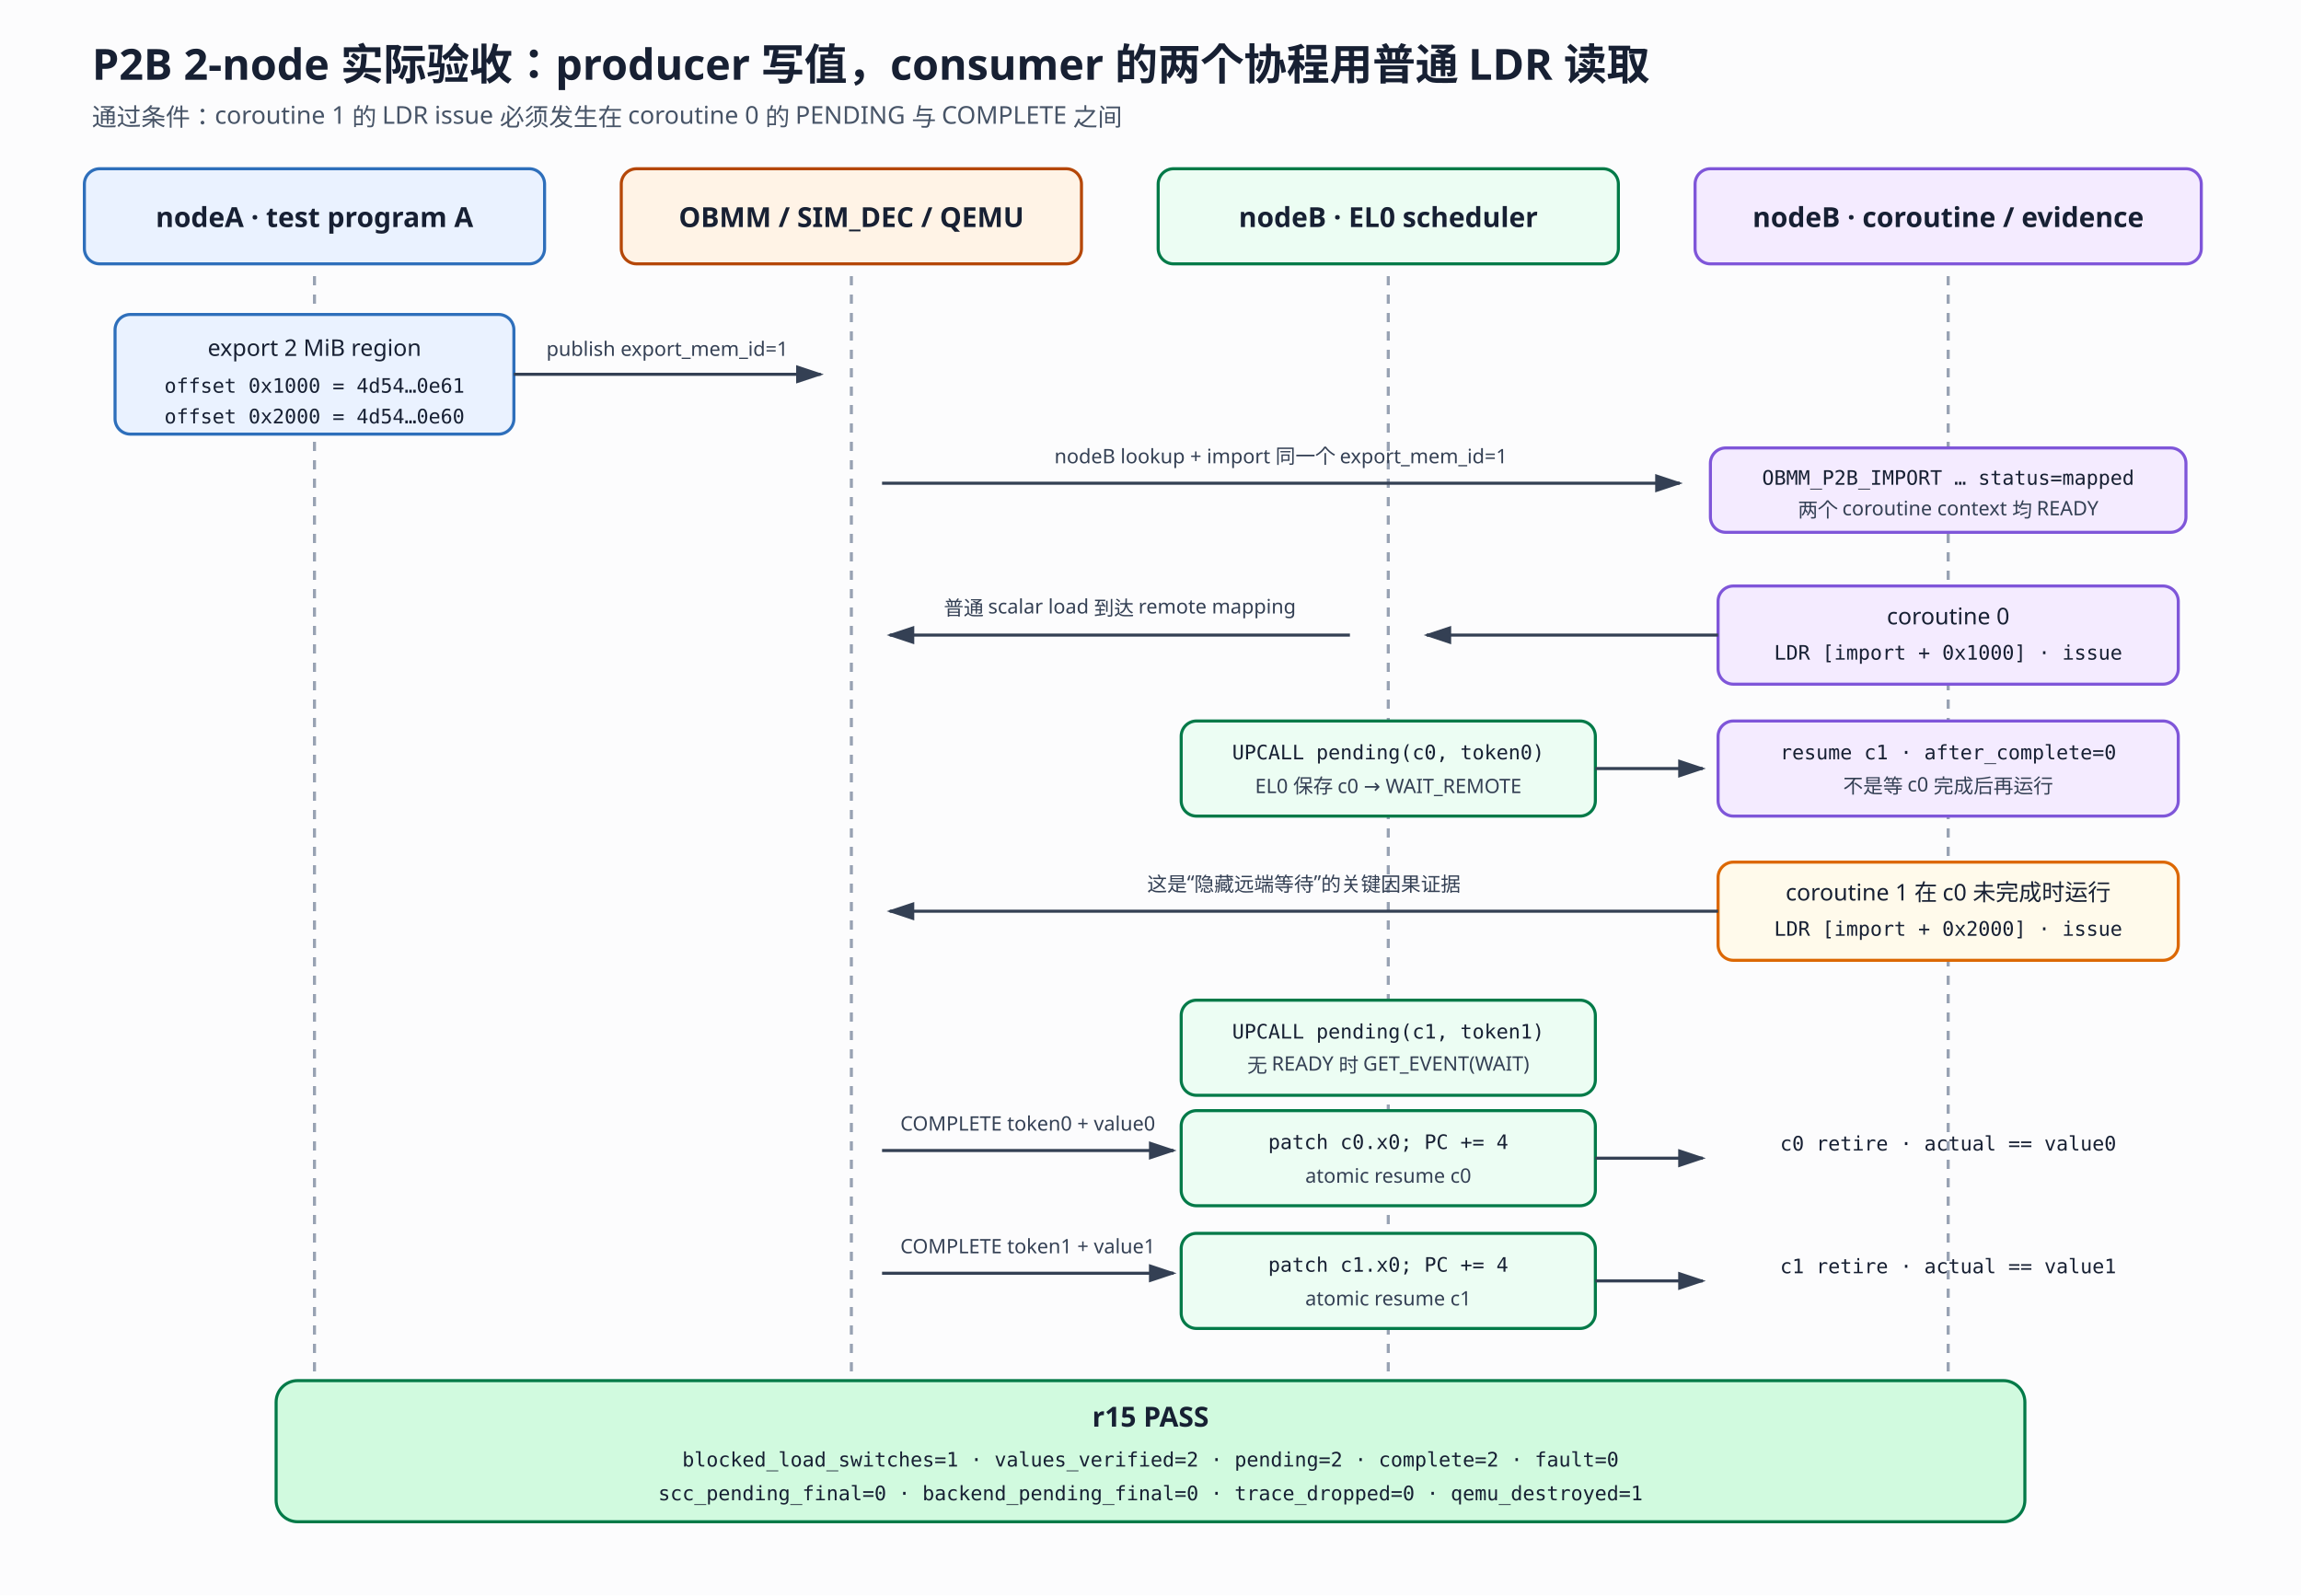
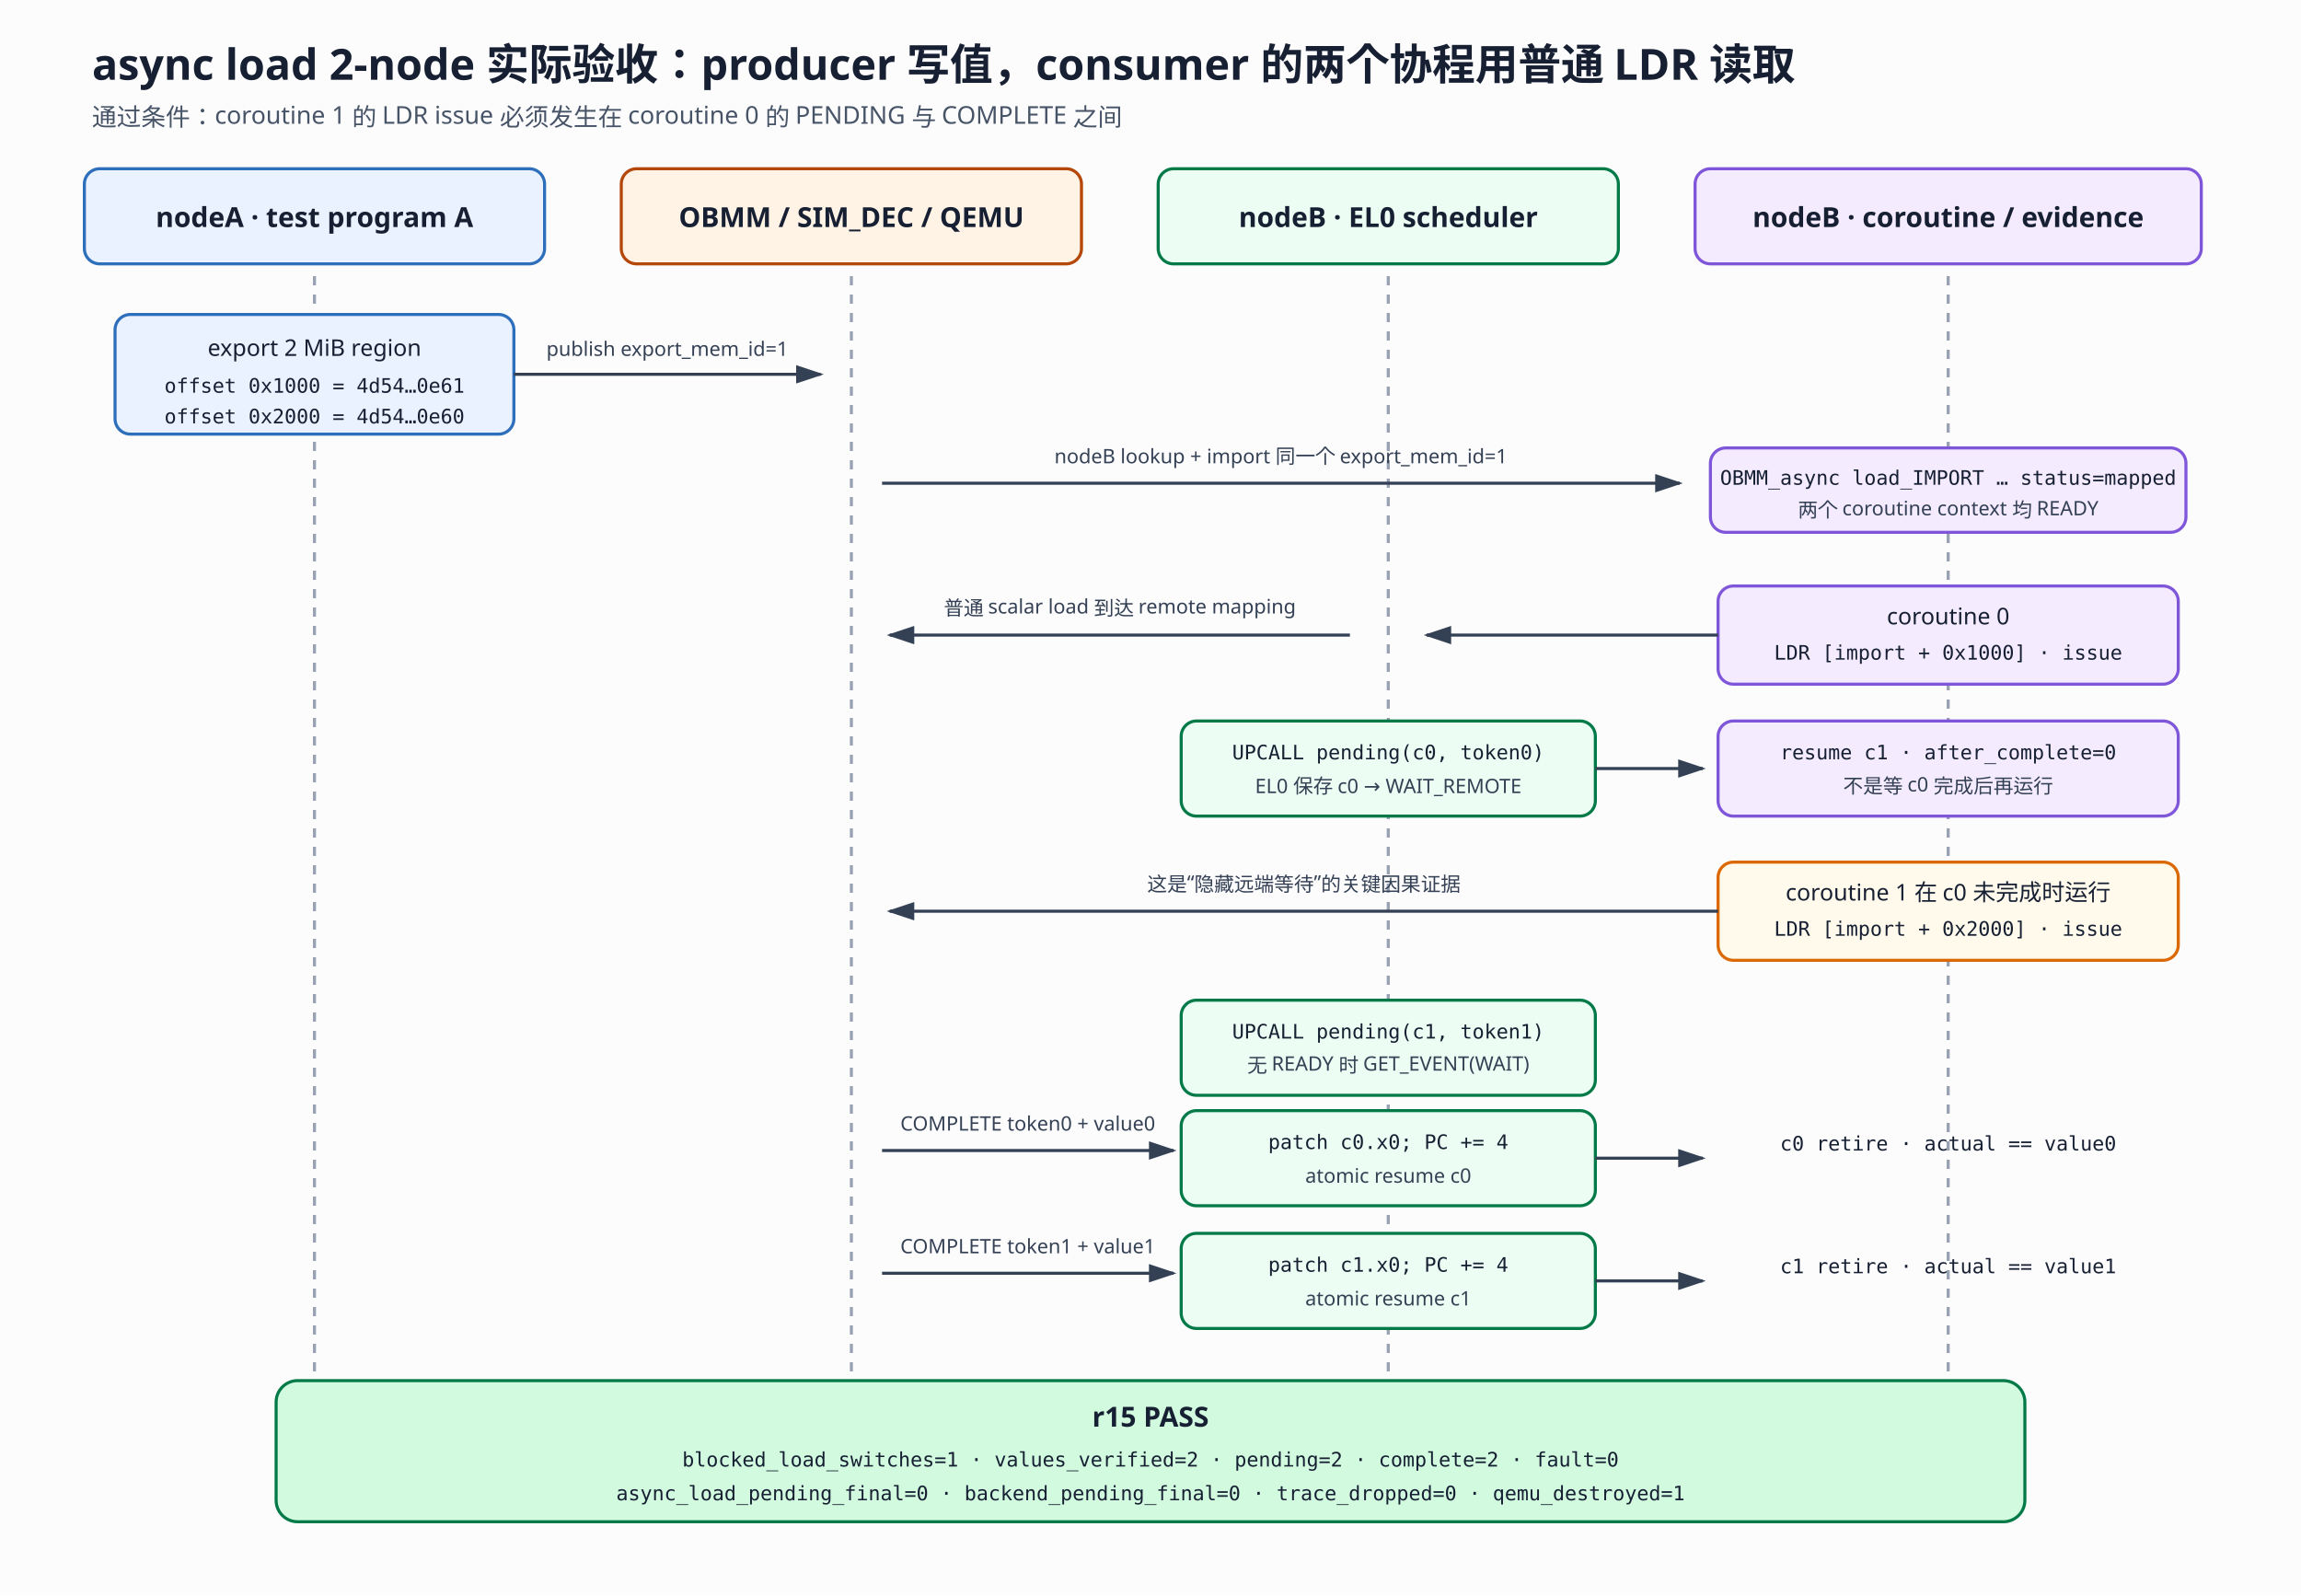
<svg xmlns="http://www.w3.org/2000/svg" width="1500" height="1040" viewBox="0 0 1500 1040" role="img" aria-labelledby="title desc">
  <defs>
    <marker id="arrow" markerWidth="10" markerHeight="10" refX="8" refY="3" orient="auto" markerUnits="strokeWidth">
      <path d="M0,0 L0,6 L9,3 z" fill="#344054" />
    </marker>
    <style>
      .title { font: 700 28px system-ui, sans-serif; fill: #172033; }
      .subtitle { font: 16px system-ui, sans-serif; fill: #475467; }
      .lane-title { font: 700 18px system-ui, sans-serif; fill: #172033; }
      .label { font: 15px system-ui, sans-serif; fill: #172033; }
      .small { font: 13px system-ui, sans-serif; fill: #344054; }
      .mono { font: 13px ui-monospace, SFMono-Regular, Menlo, monospace; fill: #172033; }
      .line { stroke: #98A2B3; stroke-width: 2; stroke-dasharray: 6 6; }
      .arrow { stroke: #344054; stroke-width: 2; fill: none; marker-end: url(#arrow); }
      .local { fill: #EAF2FF; stroke: #2E6FBB; stroke-width: 2; }
      .remote { fill: #FFF3E6; stroke: #B54708; stroke-width: 2; }
      .sched { fill: #ECFDF3; stroke: #027A48; stroke-width: 2; }
      .proof { fill: #F4EBFF; stroke: #7F56D9; stroke-width: 2; }
      .pass { fill: #D1FADF; stroke: #027A48; stroke-width: 2; }
      .callout { fill: #FFFAEB; stroke: #DC6803; stroke-width: 2; }
    </style>
  </defs>
  <rect x="0" y="0" width="1500" height="1040" fill="#FCFCFD" />
-   <text x="60" y="52" class="title">P2B 2-node 实际验收：producer 写值，consumer 的两个协程用普通 LDR 读取</text>
+   <text x="60" y="52" class="title">async load 2-node 实际验收：producer 写值，consumer 的两个协程用普通 LDR 读取</text>
  <text x="60" y="82" class="subtitle">通过条件：coroutine 1 的 LDR issue 必须发生在 coroutine 0 的 PENDING 与 COMPLETE 之间</text>
  <rect x="55" y="110" width="300" height="62" rx="10" class="local" />
  <rect x="405" y="110" width="300" height="62" rx="10" class="remote" />
  <rect x="755" y="110" width="300" height="62" rx="10" class="sched" />
  <rect x="1105" y="110" width="330" height="62" rx="10" class="proof" />
  <text x="205" y="148" text-anchor="middle" class="lane-title">nodeA · test program A</text>
  <text x="555" y="148" text-anchor="middle" class="lane-title">OBMM / SIM_DEC / QEMU</text>
  <text x="905" y="148" text-anchor="middle" class="lane-title">nodeB · EL0 scheduler</text>
  <text x="1270" y="148" text-anchor="middle" class="lane-title">nodeB · coroutine / evidence</text>
  <line x1="205" y1="180" x2="205" y2="950" class="line" />
  <line x1="555" y1="180" x2="555" y2="950" class="line" />
  <line x1="905" y1="180" x2="905" y2="950" class="line" />
  <line x1="1270" y1="180" x2="1270" y2="950" class="line" />
  <rect x="75" y="205" width="260" height="78" rx="10" class="local" />
  <text x="205" y="232" text-anchor="middle" class="label">export 2 MiB region</text>
  <text x="205" y="256" text-anchor="middle" class="mono">offset 0x1000 = 4d54…0e61</text>
  <text x="205" y="276" text-anchor="middle" class="mono">offset 0x2000 = 4d54…0e60</text>
  <path d="M335 244 H535" class="arrow" />
  <text x="435" y="232" text-anchor="middle" class="small">publish export_mem_id=1</text>
  <path d="M575 315 H1095" class="arrow" />
  <text x="835" y="302" text-anchor="middle" class="small">nodeB lookup + import 同一个 export_mem_id=1</text>
  <rect x="1115" y="292" width="310" height="55" rx="10" class="proof" />
-   <text x="1270" y="316" text-anchor="middle" class="mono">OBMM_P2B_IMPORT … status=mapped</text>
+   <text x="1270" y="316" text-anchor="middle" class="mono">OBMM_async load_IMPORT … status=mapped</text>
  <text x="1270" y="337" text-anchor="middle" class="small">两个 coroutine context 均 READY</text>
  <rect x="1120" y="382" width="300" height="64" rx="10" class="proof" />
  <text x="1270" y="407" text-anchor="middle" class="label">coroutine 0</text>
  <text x="1270" y="430" text-anchor="middle" class="mono">LDR [import + 0x1000] · issue</text>
  <path d="M1120 414 H930" class="arrow" />
  <path d="M880 414 H580" class="arrow" />
  <text x="730" y="401" text-anchor="middle" class="small">普通 scalar load 到达 remote mapping</text>
  <rect x="770" y="470" width="270" height="62" rx="10" class="sched" />
  <text x="905" y="495" text-anchor="middle" class="mono">UPCALL pending(c0, token0)</text>
  <text x="905" y="517" text-anchor="middle" class="small">EL0 保存 c0 → WAIT_REMOTE</text>
  <path d="M1040 501 H1110" class="arrow" />
  <rect x="1120" y="470" width="300" height="62" rx="10" class="proof" />
  <text x="1270" y="495" text-anchor="middle" class="mono">resume c1 · after_complete=0</text>
  <text x="1270" y="517" text-anchor="middle" class="small">不是等 c0 完成后再运行</text>
  <rect x="1120" y="562" width="300" height="64" rx="10" class="callout" />
  <text x="1270" y="587" text-anchor="middle" class="label">coroutine 1 在 c0 未完成时运行</text>
  <text x="1270" y="610" text-anchor="middle" class="mono">LDR [import + 0x2000] · issue</text>
  <path d="M1120 594 H580" class="arrow" />
  <text x="850" y="581" text-anchor="middle" class="small">这是“隐藏远端等待”的关键因果证据</text>
  <rect x="770" y="652" width="270" height="62" rx="10" class="sched" />
  <text x="905" y="677" text-anchor="middle" class="mono">UPCALL pending(c1, token1)</text>
  <text x="905" y="699" text-anchor="middle" class="small">无 READY 时 GET_EVENT(WAIT)</text>
  <path d="M575 750 H765" class="arrow" />
  <text x="670" y="737" text-anchor="middle" class="small">COMPLETE token0 + value0</text>
  <rect x="770" y="724" width="270" height="62" rx="10" class="sched" />
  <text x="905" y="749" text-anchor="middle" class="mono">patch c0.x0; PC += 4</text>
  <text x="905" y="771" text-anchor="middle" class="small">atomic resume c0</text>
  <path d="M1040 755 H1110" class="arrow" />
  <text x="1270" y="750" text-anchor="middle" class="mono">c0 retire · actual == value0</text>
  <path d="M575 830 H765" class="arrow" />
  <text x="670" y="817" text-anchor="middle" class="small">COMPLETE token1 + value1</text>
  <rect x="770" y="804" width="270" height="62" rx="10" class="sched" />
  <text x="905" y="829" text-anchor="middle" class="mono">patch c1.x0; PC += 4</text>
  <text x="905" y="851" text-anchor="middle" class="small">atomic resume c1</text>
  <path d="M1040 835 H1110" class="arrow" />
  <text x="1270" y="830" text-anchor="middle" class="mono">c1 retire · actual == value1</text>
  <rect x="180" y="900" width="1140" height="92" rx="14" class="pass" />
  <text x="750" y="930" text-anchor="middle" class="lane-title">r15 PASS</text>
  <text x="750" y="956" text-anchor="middle" class="mono">blocked_load_switches=1 · values_verified=2 · pending=2 · complete=2 · fault=0</text>
-   <text x="750" y="978" text-anchor="middle" class="mono">scc_pending_final=0 · backend_pending_final=0 · trace_dropped=0 · qemu_destroyed=1</text>
+   <text x="750" y="978" text-anchor="middle" class="mono">async_load_pending_final=0 · backend_pending_final=0 · trace_dropped=0 · qemu_destroyed=1</text>
</svg>
